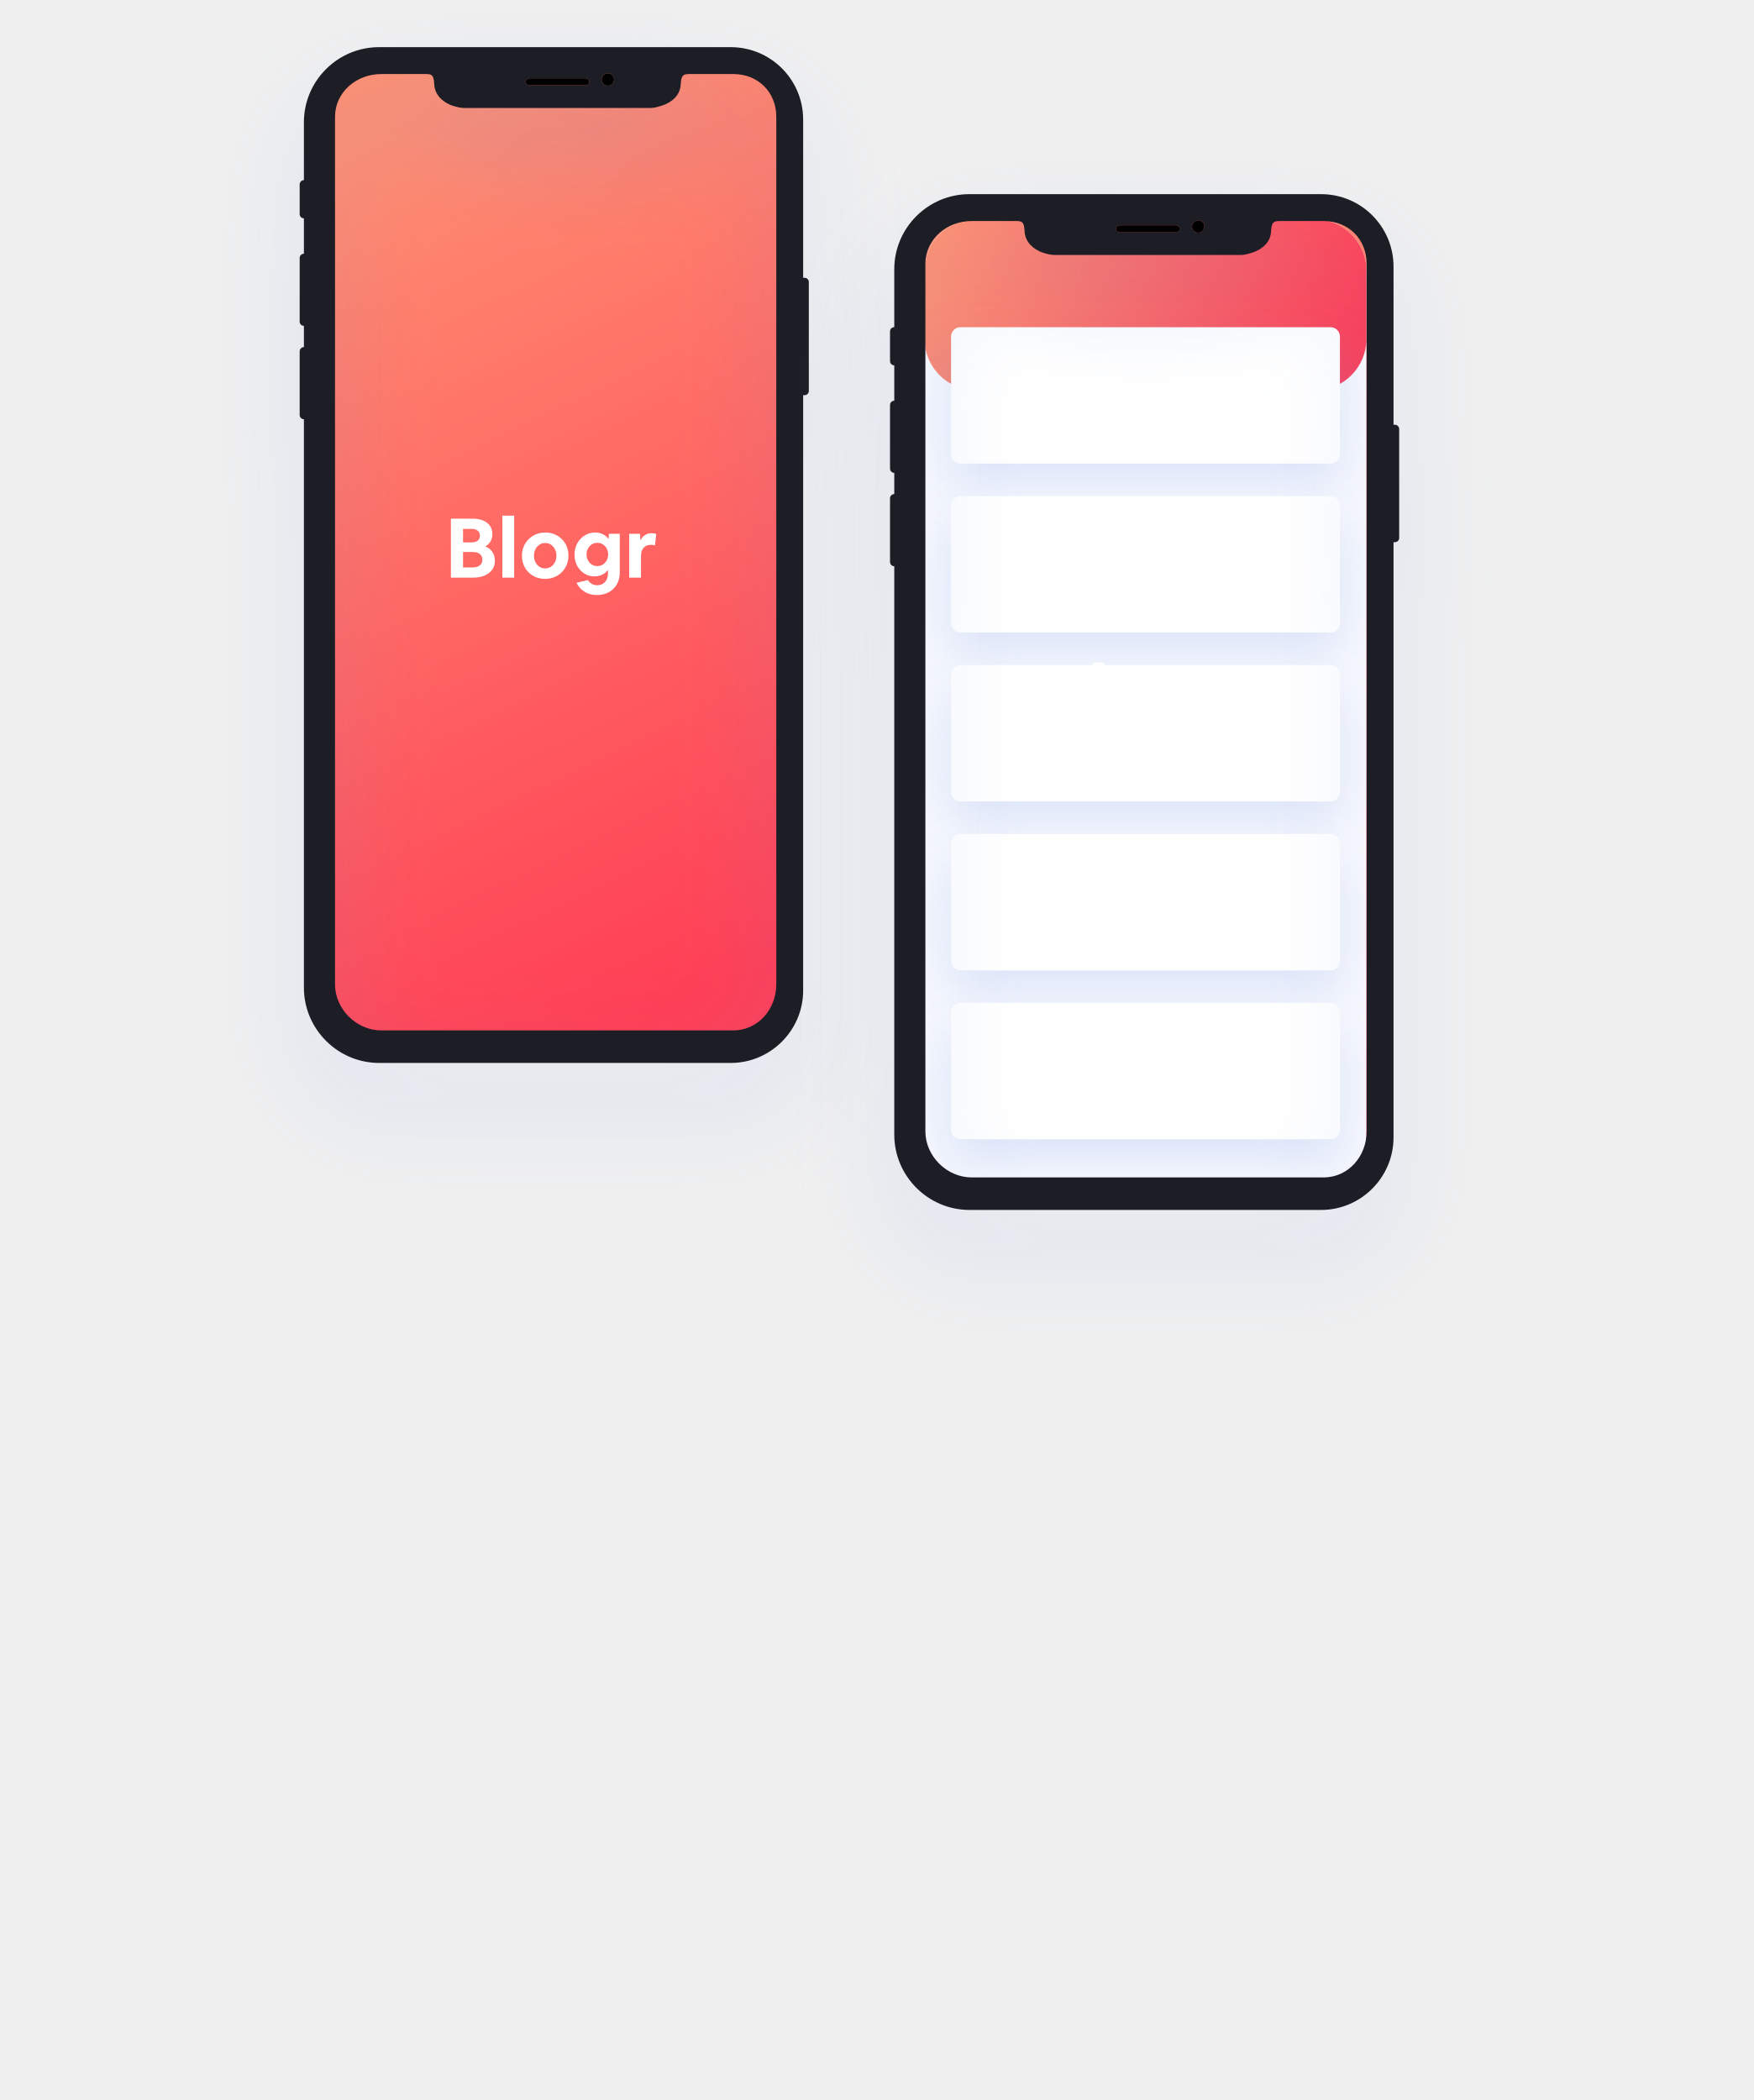
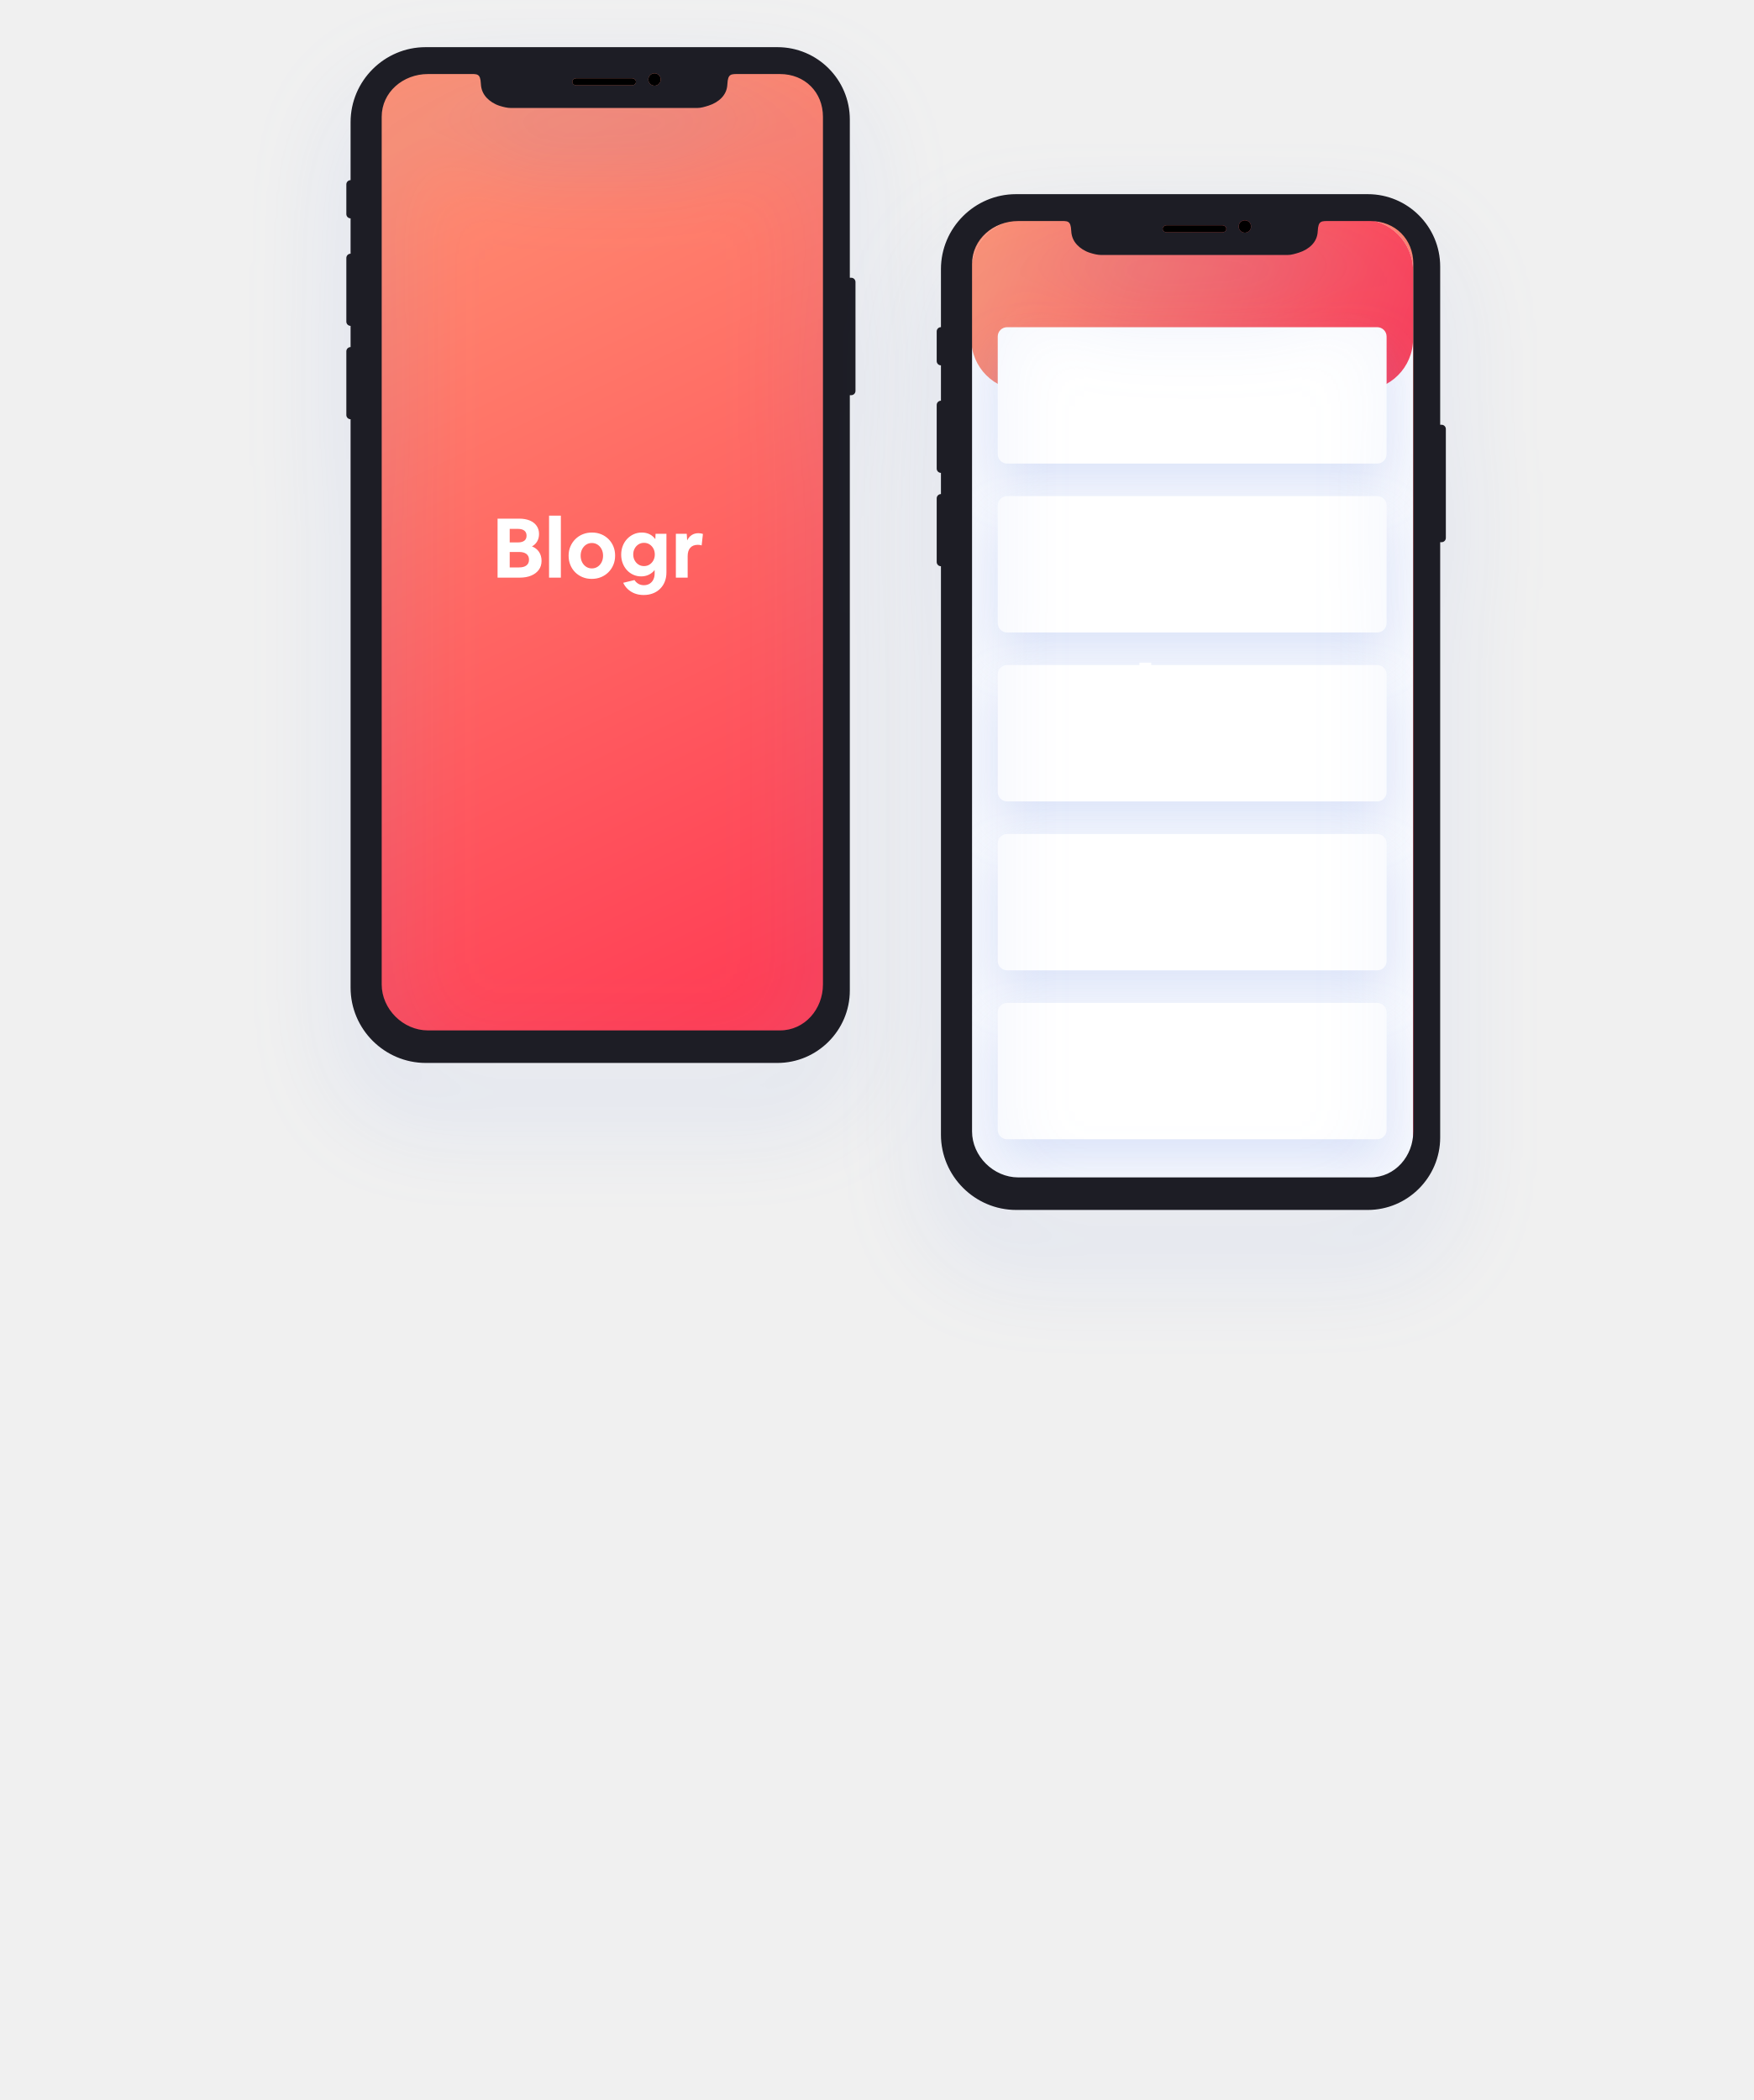
- <svg xmlns="http://www.w3.org/2000/svg" xmlns:xlink="http://www.w3.org/1999/xlink" width="425" height="509" viewBox="0 0 575 900">
+ <svg xmlns="http://www.w3.org/2000/svg" xmlns:xlink="http://www.w3.org/1999/xlink" width="425" height="509" viewBox="-20 0 575 900">
  <defs>
    <filter x="-32.1%" y="-11.5%" width="164.2%" height="132.2%" filterUnits="objectBoundingBox" id="b">
      <feOffset dy="20" in="SourceAlpha" result="shadowOffsetOuter1" />
      <feGaussianBlur stdDeviation="20" in="shadowOffsetOuter1" result="shadowBlurOuter1" />
      <feColorMatrix values="0 0 0 0 0.422 0 0 0 0 0.554 0 0 0 0 0.894 0 0 0 0.243 0" in="shadowBlurOuter1" />
    </filter>
    <filter x="-21%" y="-42.8%" width="142%" height="219.8%" filterUnits="objectBoundingBox" id="e">
      <feOffset dy="10" in="SourceAlpha" result="shadowOffsetOuter1" />
      <feGaussianBlur stdDeviation="10" in="shadowOffsetOuter1" result="shadowBlurOuter1" />
      <feColorMatrix values="0 0 0 0 0.422 0 0 0 0 0.554 0 0 0 0 0.894 0 0 0 0.243 0" in="shadowBlurOuter1" />
    </filter>
    <filter x="-21%" y="-42.8%" width="142%" height="219.8%" filterUnits="objectBoundingBox" id="g">
      <feOffset dy="10" in="SourceAlpha" result="shadowOffsetOuter1" />
      <feGaussianBlur stdDeviation="10" in="shadowOffsetOuter1" result="shadowBlurOuter1" />
      <feColorMatrix values="0 0 0 0 0.422 0 0 0 0 0.554 0 0 0 0 0.894 0 0 0 0.243 0" in="shadowBlurOuter1" />
    </filter>
    <filter x="-21%" y="-42.8%" width="142%" height="219.8%" filterUnits="objectBoundingBox" id="i">
      <feOffset dy="10" in="SourceAlpha" result="shadowOffsetOuter1" />
      <feGaussianBlur stdDeviation="10" in="shadowOffsetOuter1" result="shadowBlurOuter1" />
      <feColorMatrix values="0 0 0 0 0.422 0 0 0 0 0.554 0 0 0 0 0.894 0 0 0 0.243 0" in="shadowBlurOuter1" />
    </filter>
    <filter x="-21%" y="-42.8%" width="142%" height="219.8%" filterUnits="objectBoundingBox" id="k">
      <feOffset dy="10" in="SourceAlpha" result="shadowOffsetOuter1" />
      <feGaussianBlur stdDeviation="10" in="shadowOffsetOuter1" result="shadowBlurOuter1" />
      <feColorMatrix values="0 0 0 0 0.422 0 0 0 0 0.554 0 0 0 0 0.894 0 0 0 0.243 0" in="shadowBlurOuter1" />
    </filter>
    <filter x="-21%" y="-42.8%" width="142%" height="219.8%" filterUnits="objectBoundingBox" id="m">
      <feOffset dy="10" in="SourceAlpha" result="shadowOffsetOuter1" />
      <feGaussianBlur stdDeviation="10" in="shadowOffsetOuter1" result="shadowBlurOuter1" />
      <feColorMatrix values="0 0 0 0 0.422 0 0 0 0 0.554 0 0 0 0 0.894 0 0 0 0.243 0" in="shadowBlurOuter1" />
    </filter>
    <filter x="-32.1%" y="-11.5%" width="164.2%" height="132.2%" filterUnits="objectBoundingBox" id="o">
      <feOffset dy="20" in="SourceAlpha" result="shadowOffsetOuter1" />
      <feGaussianBlur stdDeviation="20" in="shadowOffsetOuter1" result="shadowBlurOuter1" />
      <feColorMatrix values="0 0 0 0 0.422 0 0 0 0 0.554 0 0 0 0 0.894 0 0 0 0.243 0" in="shadowBlurOuter1" />
    </filter>
    <rect id="f" x="0" y="0" width="166.649" height="58.441" rx="4" />
    <rect id="h" x="0" y="72.397" width="166.649" height="58.441" rx="4" />
    <rect id="j" x="0" y="144.794" width="166.649" height="58.441" rx="4" />
    <rect id="l" x="0" y="217.192" width="166.649" height="58.441" rx="4" />
    <rect id="n" x="0" y="289.589" width="166.649" height="58.441" rx="4" />
    <linearGradient x1="38.371%" y1="0%" x2="61.629%" y2="100%" id="a">
      <stop stop-color="#FF8F71" offset="0%" />
      <stop stop-color="#FF3E55" offset="100%" />
    </linearGradient>
    <linearGradient x1="0%" y1="42.512%" x2="100%" y2="57.488%" id="d">
      <stop stop-color="#FF8F71" offset="0%" />
      <stop stop-color="#FF3E55" offset="100%" />
    </linearGradient>
    <path d="M204.442 401.894c0 10.587-7.815 19.708-18.398 19.708H35.126c-10.584 0-19.786-9.121-19.786-19.708V30.059c0-10.587 9.202-18.327 19.786-18.327h17.447c3.689 0 5.051-.422 5.275 4.255.116 2.43 1.007 4.318 2.435 5.881 1.426 1.534 3.39 2.794 5.646 3.501 1.531.48 3.236.914 4.861.914h79.751c1.626 0 3.33-.534 4.861-1.013 2.258-.707 4.22-1.887 5.647-3.392 1.428-1.535 2.319-3.344 2.434-5.773.223-4.676 1.587-4.373 5.276-4.373h17.285c10.583 0 18.398 7.74 18.398 18.327v371.835zM98.847 13.55h23.637c1.004 0 1.819.622 1.819 1.515 0 .893-.815 1.516-1.819 1.516H98.847c-1.005 0-1.818-.623-1.818-1.516s.813-1.515 1.818-1.515zm36.063.522a2.653 2.653 0 11-5.306 0 2.653 2.653 0 015.306 0zm81.048 84.968V31.254c0-17.144-13.893-31.042-31.032-31.042H34.148c-17.677 0-32.142 14.47-32.142 32.155v24.839a1.819 1.819 0 00-1.819 1.818v12.733a1.82 1.82 0 001.819 1.82v15.157a1.82 1.82 0 00-1.819 1.82v27.284a1.82 1.82 0 001.819 1.818v9.095a1.82 1.82 0 00-1.819 1.818v27.285a1.82 1.82 0 001.819 1.82V403.29c0 17.74 14.509 32.257 32.243 32.257h150.677c17.067 0 31.032-13.97 31.032-31.043v-255.14h.605a1.819 1.819 0 001.82-1.819v-46.685c0-1.005-.814-1.82-1.82-1.82h-.605z" id="c" />
    <path d="M204.442 401.894c0 10.587-7.815 19.708-18.398 19.708H35.126c-10.584 0-19.786-9.121-19.786-19.708V30.059c0-10.587 9.202-18.327 19.786-18.327h17.447c3.689 0 5.051-.422 5.275 4.255.116 2.43 1.007 4.318 2.435 5.881 1.426 1.534 3.39 2.794 5.646 3.501 1.531.48 3.236.914 4.861.914h79.751c1.626 0 3.33-.534 4.861-1.013 2.258-.707 4.22-1.887 5.647-3.392 1.428-1.535 2.319-3.344 2.434-5.773.223-4.676 1.587-4.373 5.276-4.373h17.285c10.583 0 18.398 7.74 18.398 18.327v371.835zM98.847 13.55h23.637c1.004 0 1.819.622 1.819 1.515 0 .893-.815 1.516-1.819 1.516H98.847c-1.005 0-1.818-.623-1.818-1.516s.813-1.515 1.818-1.515zm36.063.522a2.653 2.653 0 11-5.306 0 2.653 2.653 0 015.306 0zm81.048 84.968V31.254c0-17.144-13.893-31.042-31.032-31.042H34.148c-17.677 0-32.142 14.47-32.142 32.155v24.839a1.819 1.819 0 00-1.819 1.818v12.733a1.82 1.82 0 001.819 1.82v15.157a1.82 1.82 0 00-1.819 1.82v27.284a1.82 1.82 0 001.819 1.818v9.095a1.82 1.82 0 00-1.819 1.818v27.285a1.82 1.82 0 001.819 1.82V403.29c0 17.74 14.509 32.257 32.243 32.257h150.677c17.067 0 31.032-13.97 31.032-31.043v-255.14h.605a1.819 1.819 0 001.82-1.819v-46.685c0-1.005-.814-1.82-1.82-1.82h-.605z" id="p" />
  </defs>
  <g fill="none" fill-rule="evenodd">
    <g transform="translate(40 20)">
      <rect fill="url(#a)" x="8" y="5" width="204" height="423" rx="22" />
      <path d="M65 227.56v-25.278h9.316c1.734 0 3.232.267 4.496.8 1.264.535 2.239 1.294 2.925 2.28.686.984 1.03 2.141 1.03 3.47 0 1.21-.266 2.273-.795 3.187a5.63 5.63 0 01-2.24 2.154c1.3.498 2.312 1.287 3.034 2.367s1.083 2.356 1.083 3.828c0 1.471-.385 2.74-1.155 3.809-.77 1.068-1.854 1.899-3.25 2.492s-3.045.89-4.947.89H65zm5.2-20.9v5.804h3.539c1.18 0 2.088-.243 2.726-.73.638-.487.957-1.205.957-2.154 0-.95-.32-1.673-.957-2.172-.638-.498-1.547-.747-2.726-.747h-3.54zm0 16.52h4.044c1.348 0 2.39-.285 3.124-.854.734-.57 1.101-1.389 1.101-2.457 0-1.068-.367-1.887-1.101-2.456-.735-.57-1.776-.855-3.124-.855H70.2v6.622zm16.863 4.38V201h5.056v26.56h-5.056zm18.272.533c-1.42 0-2.732-.249-3.936-.747a9.577 9.577 0 01-3.142-2.083 9.438 9.438 0 01-2.076-3.151c-.494-1.21-.74-2.528-.74-3.952s.252-2.735.758-3.934a9.78 9.78 0 012.112-3.15 9.594 9.594 0 013.178-2.101c1.216-.499 2.546-.748 3.99-.748 1.42 0 2.733.25 3.936.748a9.577 9.577 0 013.142 2.083 9.482 9.482 0 012.076 3.133c.494 1.198.74 2.51.74 3.934 0 1.424-.252 2.741-.758 3.951a9.73 9.73 0 01-2.112 3.169 9.594 9.594 0 01-3.178 2.1c-1.216.499-2.546.748-3.99.748zm.072-4.486c.915 0 1.733-.237 2.456-.712.722-.474 1.293-1.121 1.715-1.94.421-.819.632-1.75.632-2.795 0-1.044-.211-1.976-.632-2.795-.422-.818-.993-1.465-1.715-1.94-.723-.475-1.541-.712-2.456-.712s-1.733.237-2.455.712c-.723.475-1.294 1.122-1.716 1.94-.42.82-.632 1.75-.632 2.795s.211 1.976.632 2.795c.422.819.993 1.466 1.716 1.94.722.475 1.54.712 2.455.712zm21.124 3.418a8.081 8.081 0 01-3.376-.712 8.295 8.295 0 01-2.726-1.976 9.246 9.246 0 01-1.806-2.955c-.433-1.127-.65-2.344-.65-3.649 0-1.353.223-2.605.668-3.756a9.131 9.131 0 011.878-3.008 8.894 8.894 0 012.817-2.012c1.07-.486 2.232-.73 3.484-.73 1.228 0 2.335.244 3.322.73a6.447 6.447 0 012.456 2.118l.108-2.314h4.658v16.555c0 1.448-.234 2.765-.704 3.952a8.774 8.774 0 01-2.004 3.062 8.961 8.961 0 01-3.087 1.976c-1.192.463-2.51.694-3.954.694-1.42 0-2.697-.22-3.828-.659a9.174 9.174 0 01-2.961-1.833 8.656 8.656 0 01-1.986-2.742l4.839-1.174a4.737 4.737 0 001.679 1.62c.686.391 1.462.587 2.329.587.939 0 1.751-.208 2.437-.623a4.283 4.283 0 001.607-1.745c.385-.747.578-1.62.578-2.616v-1.531a6.795 6.795 0 01-2.474 2.011c-.999.487-2.1.73-3.304.73zm1.228-4.415c.89 0 1.68-.22 2.365-.658a4.816 4.816 0 001.643-1.78c.41-.748.614-1.596.614-2.546 0-.95-.204-1.798-.614-2.545a4.816 4.816 0 00-1.643-1.78c-.686-.44-1.474-.66-2.365-.66-.89 0-1.679.22-2.365.66a4.816 4.816 0 00-1.643 1.78c-.41.747-.614 1.596-.614 2.545 0 .95.205 1.798.614 2.546.41.747.957 1.34 1.643 1.78.686.439 1.474.658 2.365.658zm13.65 4.95V208.76h4.658l.18 2.848c.482-.996 1.132-1.762 1.95-2.296.819-.534 1.782-.801 2.89-.801.336 0 .673.03 1.01.089.337.06.638.137.903.231l-.542 4.914a3.86 3.86 0 00-.812-.196 6.647 6.647 0 00-.849-.054c-1.396 0-2.467.422-3.213 1.264-.747.843-1.12 2.035-1.12 3.578v9.221h-5.055z" fill="#FFF" fill-rule="nonzero" />
      <use fill="#000" filter="url(#b)" xlink:href="#c" />
      <use fill="#1D1D25" xlink:href="#c" />
      <path d="M122.484 13.55H98.847c-1.005 0-1.819.624-1.819 1.517 0 .892.814 1.515 1.82 1.515h23.636c1.005 0 1.82-.623 1.82-1.515 0-.893-.815-1.517-1.82-1.517M132.258 11.42a2.653 2.653 0 10.002 5.306 2.653 2.653 0 00-.002-5.306" fill="#000" />
    </g>
    <g transform="translate(293 83)">
      <rect fill="url(#a)" x="8" y="5" width="204" height="423" rx="22" />
      <rect fill="#FFF" x="15" y="11" width="189.335" height="414.321" rx="22" />
      <rect fill="url(#d)" x="15" y="11" width="189.335" height="73.269" rx="22" />
      <g transform="translate(26.343 57.23)">
        <use fill="#000" filter="url(#e)" xlink:href="#f" />
        <use fill="#FFF" xlink:href="#f" />
      </g>
      <g transform="translate(26.343 57.23)">
        <use fill="#000" filter="url(#g)" xlink:href="#h" />
        <use fill="#FFF" xlink:href="#h" />
      </g>
      <g transform="translate(26.343 57.23)">
        <use fill="#000" filter="url(#i)" xlink:href="#j" />
        <use fill="#FFF" xlink:href="#j" />
      </g>
      <g transform="translate(26.343 57.23)">
        <use fill="#000" filter="url(#k)" xlink:href="#l" />
        <use fill="#FFF" xlink:href="#l" />
      </g>
      <g transform="translate(26.343 57.23)">
        <use fill="#000" filter="url(#m)" xlink:href="#n" />
        <use fill="#FFF" xlink:href="#n" />
      </g>
      <path d="M65 227.56v-25.278h9.316c1.734 0 3.232.267 4.496.8 1.264.535 2.239 1.294 2.925 2.28.686.984 1.03 2.141 1.03 3.47 0 1.21-.266 2.273-.795 3.187a5.63 5.63 0 01-2.24 2.154c1.3.498 2.312 1.287 3.034 2.367s1.083 2.356 1.083 3.828c0 1.471-.385 2.74-1.155 3.809-.77 1.068-1.854 1.899-3.25 2.492s-3.045.89-4.947.89H65zm5.2-20.9v5.804h3.539c1.18 0 2.088-.243 2.726-.73.638-.487.957-1.205.957-2.154 0-.95-.32-1.673-.957-2.172-.638-.498-1.547-.747-2.726-.747h-3.54zm0 16.52h4.044c1.348 0 2.39-.285 3.124-.854.734-.57 1.101-1.389 1.101-2.457 0-1.068-.367-1.887-1.101-2.456-.735-.57-1.776-.855-3.124-.855H70.2v6.622zm16.863 4.38V201h5.056v26.56h-5.056zm18.272.533c-1.42 0-2.732-.249-3.936-.747a9.577 9.577 0 01-3.142-2.083 9.438 9.438 0 01-2.076-3.151c-.494-1.21-.74-2.528-.74-3.952s.252-2.735.758-3.934a9.78 9.78 0 012.112-3.15 9.594 9.594 0 013.178-2.101c1.216-.499 2.546-.748 3.99-.748 1.42 0 2.733.25 3.936.748a9.577 9.577 0 013.142 2.083 9.482 9.482 0 012.076 3.133c.494 1.198.74 2.51.74 3.934 0 1.424-.252 2.741-.758 3.951a9.73 9.73 0 01-2.112 3.169 9.594 9.594 0 01-3.178 2.1c-1.216.499-2.546.748-3.99.748zm.072-4.486c.915 0 1.733-.237 2.456-.712.722-.474 1.293-1.121 1.715-1.94.421-.819.632-1.75.632-2.795 0-1.044-.211-1.976-.632-2.795-.422-.818-.993-1.465-1.715-1.94-.723-.475-1.541-.712-2.456-.712s-1.733.237-2.455.712c-.723.475-1.294 1.122-1.716 1.94-.42.82-.632 1.75-.632 2.795s.211 1.976.632 2.795c.422.819.993 1.466 1.716 1.94.722.475 1.54.712 2.455.712zm21.124 3.418a8.081 8.081 0 01-3.376-.712 8.295 8.295 0 01-2.726-1.976 9.246 9.246 0 01-1.806-2.955c-.433-1.127-.65-2.344-.65-3.649 0-1.353.223-2.605.668-3.756a9.131 9.131 0 011.878-3.008 8.894 8.894 0 012.817-2.012c1.07-.486 2.232-.73 3.484-.73 1.228 0 2.335.244 3.322.73a6.447 6.447 0 012.456 2.118l.108-2.314h4.658v16.555c0 1.448-.234 2.765-.704 3.952a8.774 8.774 0 01-2.004 3.062 8.961 8.961 0 01-3.087 1.976c-1.192.463-2.51.694-3.954.694-1.42 0-2.697-.22-3.828-.659a9.174 9.174 0 01-2.961-1.833 8.656 8.656 0 01-1.986-2.742l4.839-1.174a4.737 4.737 0 001.679 1.62c.686.391 1.462.587 2.329.587.939 0 1.751-.208 2.437-.623a4.283 4.283 0 001.607-1.745c.385-.747.578-1.62.578-2.616v-1.531a6.795 6.795 0 01-2.474 2.011c-.999.487-2.1.73-3.304.73zm1.228-4.415c.89 0 1.68-.22 2.365-.658a4.816 4.816 0 001.643-1.78c.41-.748.614-1.596.614-2.546 0-.95-.204-1.798-.614-2.545a4.816 4.816 0 00-1.643-1.78c-.686-.44-1.474-.66-2.365-.66-.89 0-1.679.22-2.365.66a4.816 4.816 0 00-1.643 1.78c-.41.747-.614 1.596-.614 2.545 0 .95.205 1.798.614 2.546.41.747.957 1.34 1.643 1.78.686.439 1.474.658 2.365.658zm13.65 4.95V208.76h4.658l.18 2.848c.482-.996 1.132-1.762 1.95-2.296.819-.534 1.782-.801 2.89-.801.336 0 .673.03 1.01.089.337.06.638.137.903.231l-.542 4.914a3.86 3.86 0 00-.812-.196 6.647 6.647 0 00-.849-.054c-1.396 0-2.467.422-3.213 1.264-.747.843-1.12 2.035-1.12 3.578v9.221h-5.055z" fill="#FFF" fill-rule="nonzero" />
      <g>
        <use fill="#000" filter="url(#o)" xlink:href="#p" />
        <use fill="#1D1D25" xlink:href="#p" />
        <path d="M122.484 13.55H98.847c-1.005 0-1.819.624-1.819 1.517 0 .892.814 1.515 1.82 1.515h23.636c1.005 0 1.82-.623 1.82-1.515 0-.893-.815-1.517-1.82-1.517M132.258 11.42a2.653 2.653 0 10.002 5.306 2.653 2.653 0 00-.002-5.306" fill="#000" />
      </g>
    </g>
  </g>
</svg>
